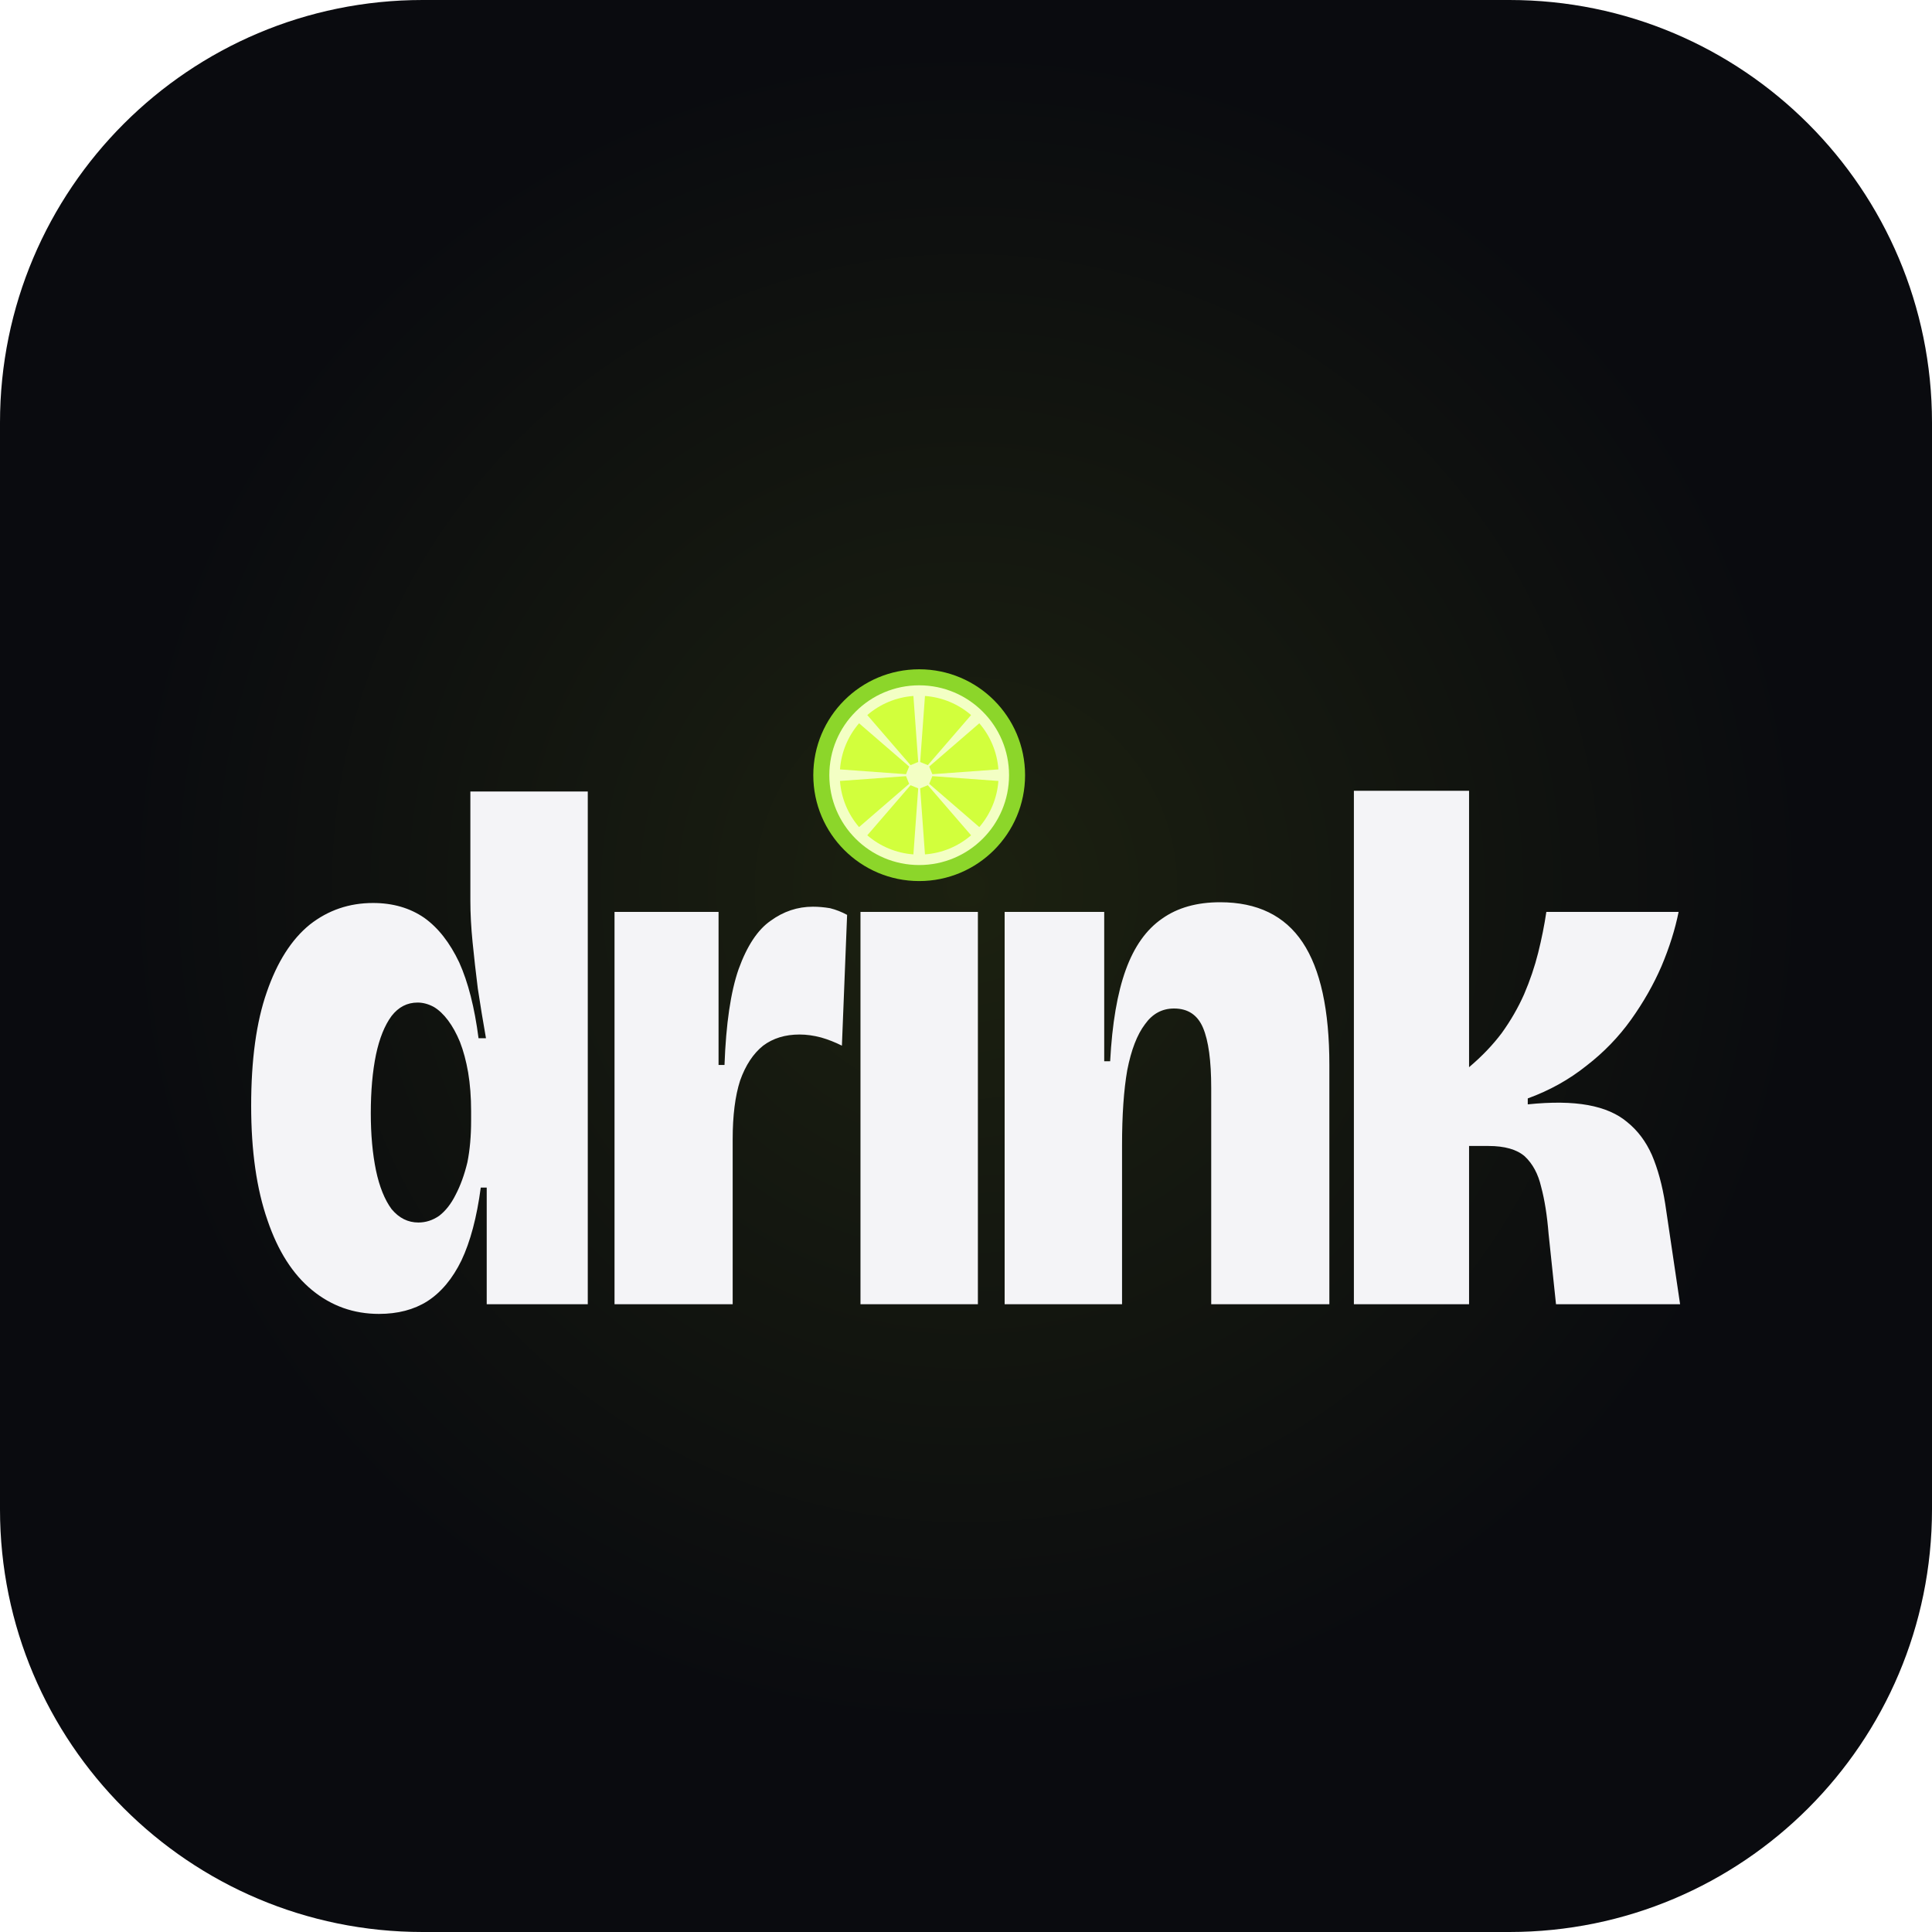
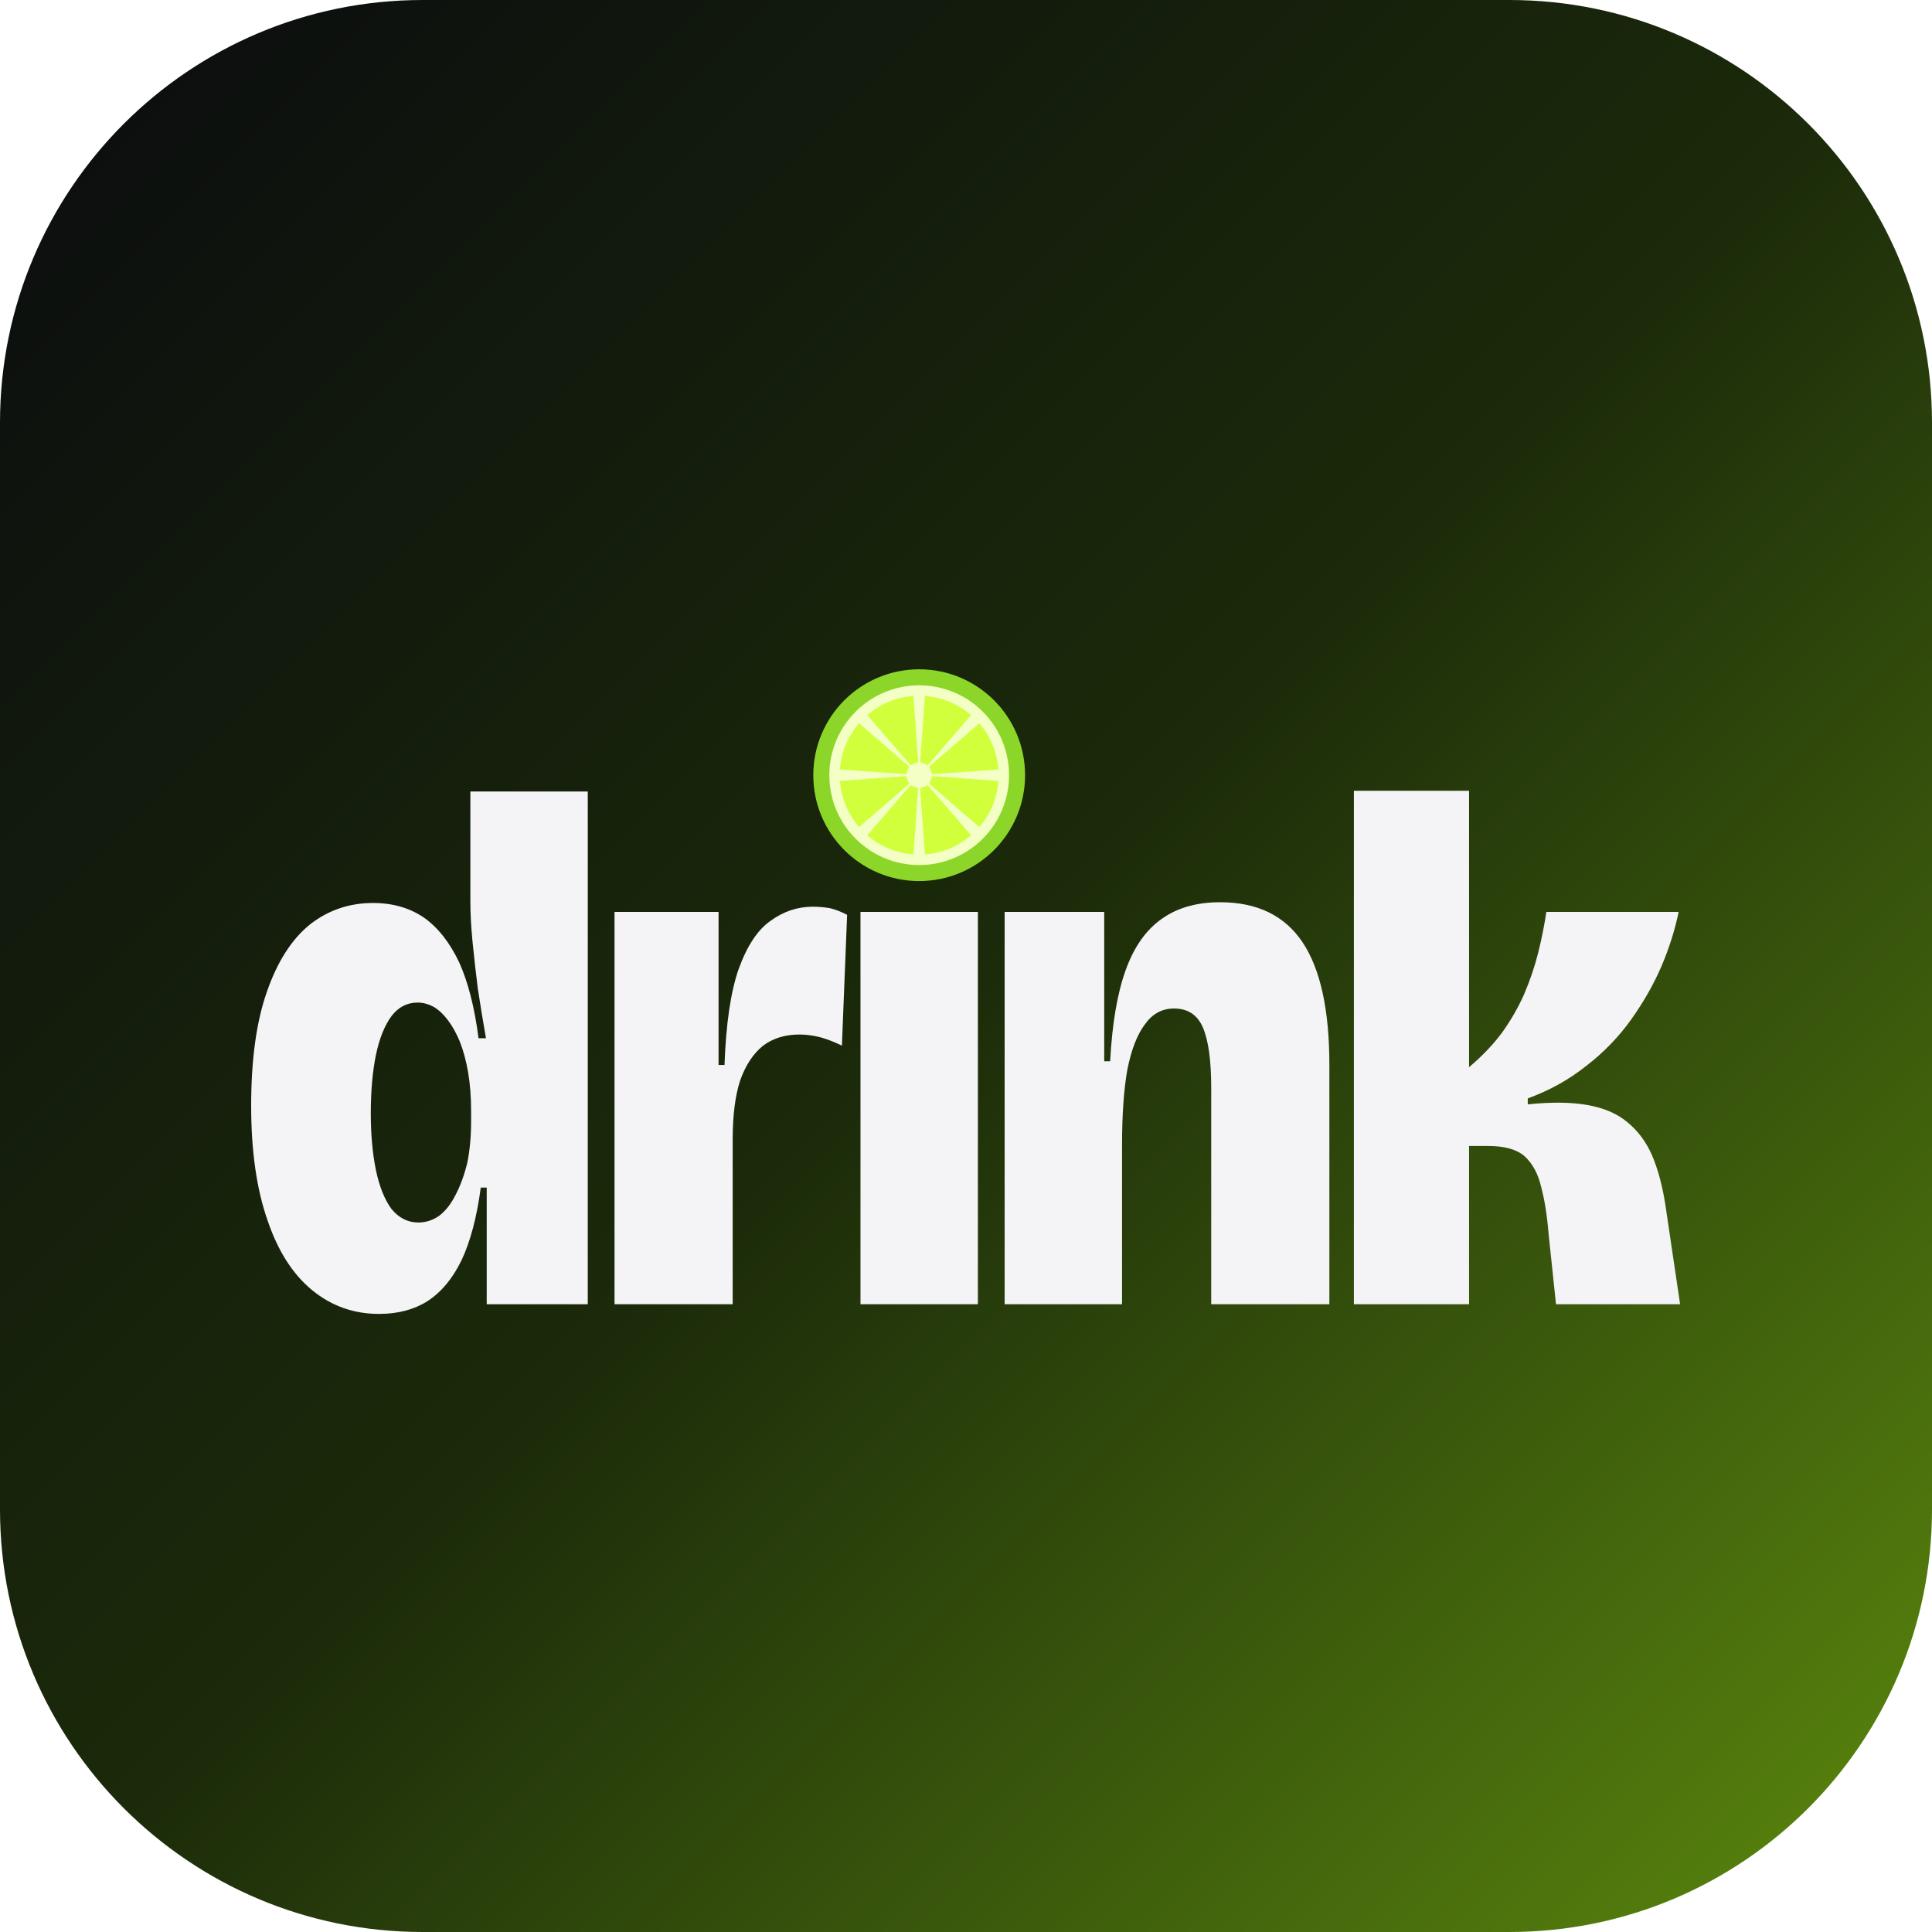
<svg xmlns="http://www.w3.org/2000/svg" viewBox="0 0 512 512">
  <defs>
-     <radialGradient id="g" cx="50%" cy="46%" r="62%">
-       <stop offset="0" stop-color="#1C2110" />
-       <stop offset=".7" stop-color="#0A0B0F" />
-     </radialGradient>
+     <linearGradient id="g" x1="0" y1="0" x2="1" y2="1">
+       <stop offset="0" stop-color="#0A0B0F" />
+       <stop offset=".5" stop-color="#1B2A0A" />
+       <stop offset="1" stop-color="#5C8A0E" />
+     </linearGradient>
  </defs>
  <rect width="512" height="512" rx="112" fill="url(#g)" />
  <g transform="translate(66.56 175.892) scale(0.196923) translate(-18 862)">
    <path fill="#F4F4F7" d="M190 13Q139 13 100 -19Q61 -51 40 -113Q18 -176 18 -267Q18 -360 39 -420Q60 -481 97 -511Q134 -540 182 -540Q222 -540 251 -520Q279 -500 298 -460Q316 -420 324 -358H334Q328 -392 323 -425Q319 -457 316 -487Q313 -517 313 -543V-690H471V-216V0H335V-157H327Q319 -97 301 -59Q283 -22 255 -4Q228 13 190 13ZM243 -110Q258 -110 271 -119Q284 -129 293 -147Q303 -166 309 -191Q314 -216 314 -247V-260Q314 -288 310 -312Q306 -335 299 -353Q292 -370 283 -382Q274 -394 264 -400Q253 -406 242 -406Q221 -406 207 -388Q193 -369 186 -336Q179 -302 179 -257Q179 -214 186 -180Q193 -147 207 -128Q222 -110 243 -110ZM507 0V-292V-528H647V-322H655Q658 -405 674 -451Q691 -498 717 -516Q743 -535 774 -535Q785 -535 797 -533Q809 -530 820 -524L813 -348Q799 -355 785 -359Q770 -363 756 -363Q727 -363 707 -348Q687 -332 676 -301Q666 -270 666 -222V0ZM838 0V-528H996V0ZM1032 0V-311V-528H1166V-327H1174Q1178 -403 1195 -450Q1212 -497 1244 -519Q1275 -541 1322 -541Q1397 -541 1433 -487Q1469 -433 1469 -322V0H1310V-291Q1310 -346 1299 -372Q1288 -398 1260 -398Q1236 -398 1221 -377Q1205 -356 1197 -315Q1190 -275 1190 -214V0ZM1502 0V-691H1657V-319Q1683 -341 1701 -365Q1719 -390 1731 -417Q1743 -445 1750 -473Q1757 -501 1761 -528H1939Q1932 -493 1916 -455Q1900 -418 1875 -383Q1850 -348 1815 -321Q1780 -293 1736 -277V-269Q1784 -274 1817 -268Q1850 -262 1870 -245Q1891 -228 1903 -201Q1915 -173 1921 -135L1941 0H1774L1764 -95Q1761 -132 1754 -158Q1748 -184 1732 -199Q1716 -213 1683 -213H1657V0Z" />
    <g transform="translate(767 -862) scale(9.375)">
      <circle cx="16" cy="16" r="15.2" fill="#8CD62A" />
      <circle cx="16" cy="16" r="12.9" fill="#F3FFC4" />
      <path fill="#D2FF3C" d="M16.14 14.11L16.83 4.63A11.4 11.4 0 0 1 23.45 7.37L17.24 14.56ZM17.44 14.76L24.63 8.55A11.4 11.4 0 0 1 27.37 15.17L17.89 15.86ZM17.89 16.14L27.37 16.83A11.4 11.4 0 0 1 24.63 23.45L17.44 17.24ZM17.24 17.44L23.45 24.63A11.4 11.4 0 0 1 16.83 27.37L16.14 17.89ZM15.86 17.89L15.17 27.37A11.4 11.4 0 0 1 8.55 24.63L14.76 17.44ZM14.56 17.24L7.37 23.45A11.4 11.4 0 0 1 4.63 16.83L14.11 16.14ZM14.11 15.86L4.63 15.17A11.4 11.4 0 0 1 7.37 8.55L14.56 14.76ZM14.76 14.56L8.55 7.37A11.4 11.4 0 0 1 15.17 4.63L15.86 14.11Z" />
    </g>
  </g>
</svg>
